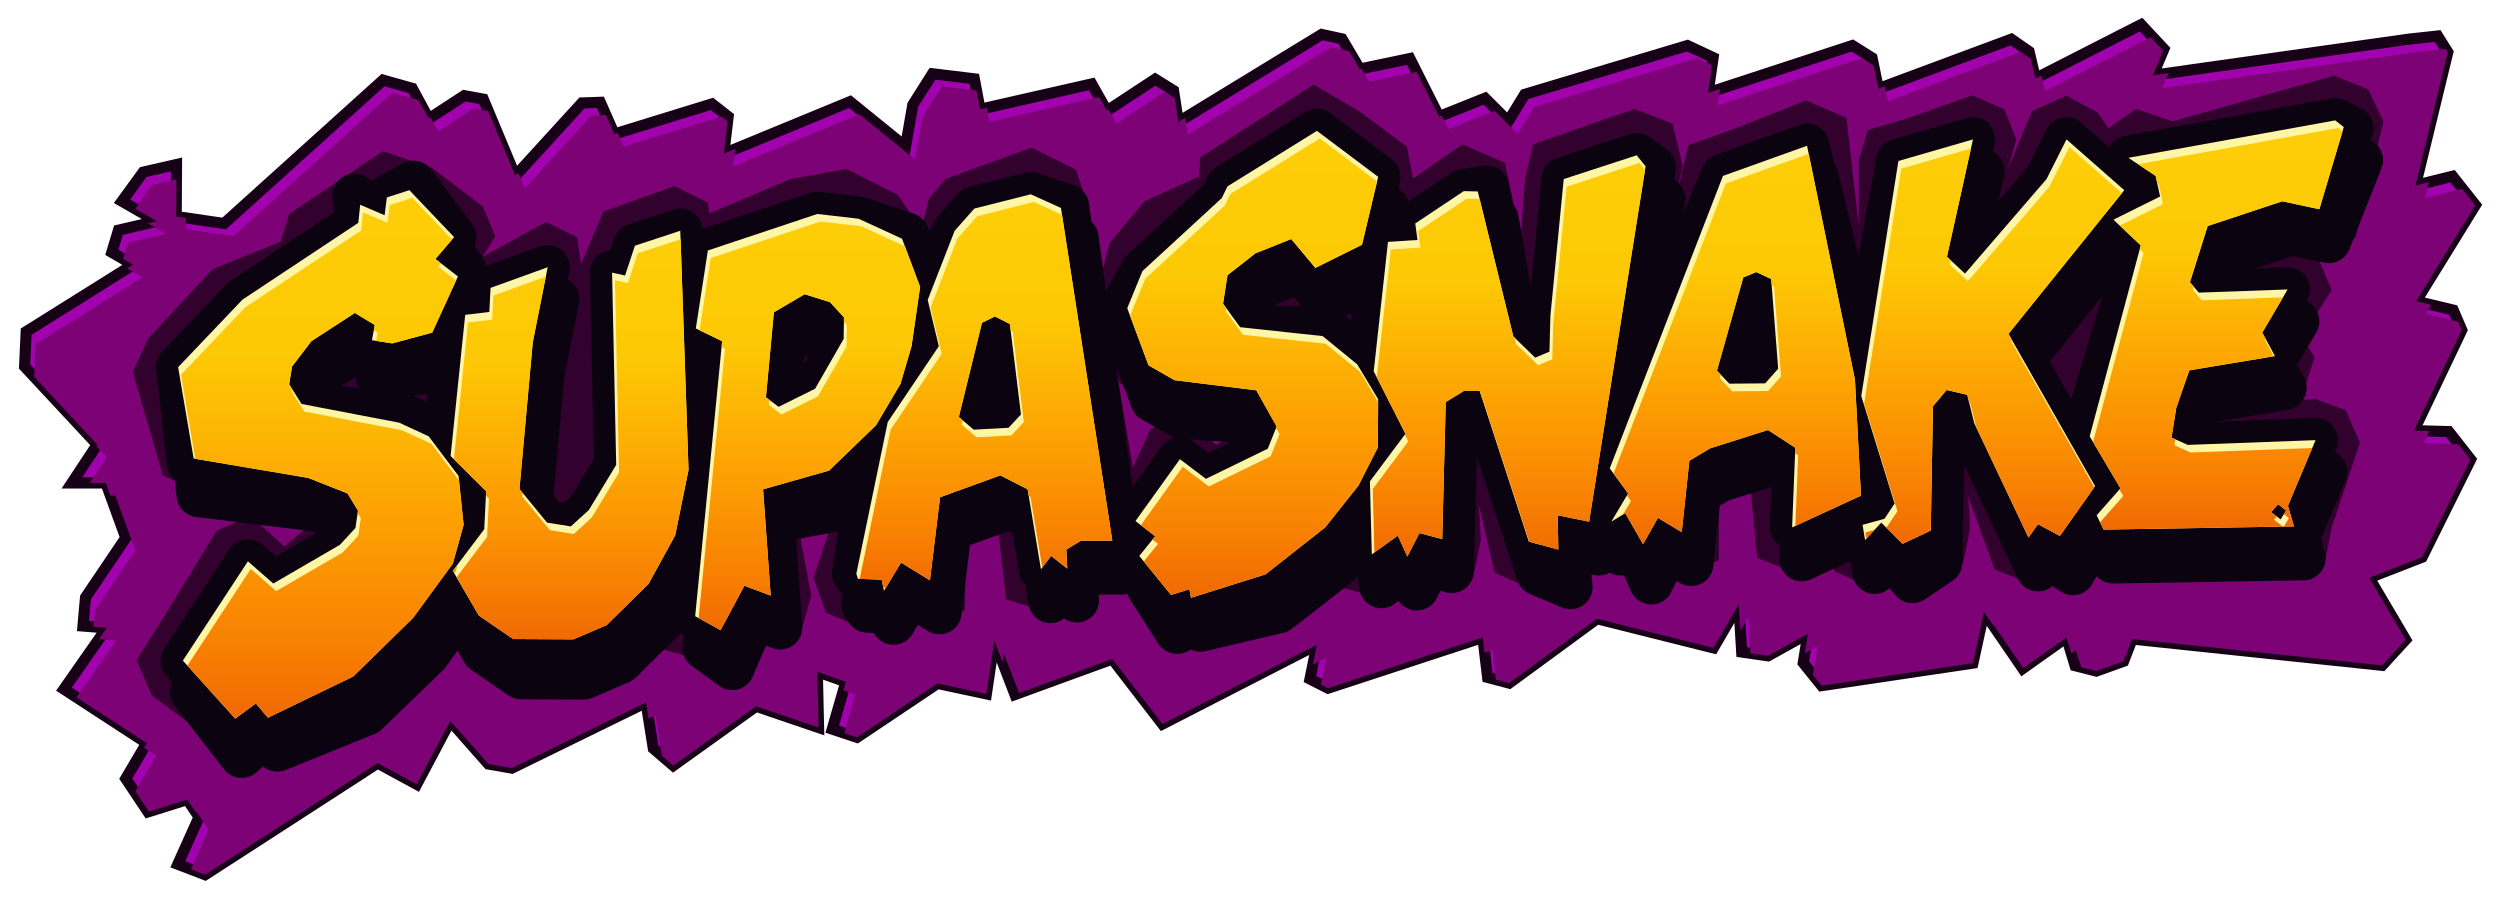
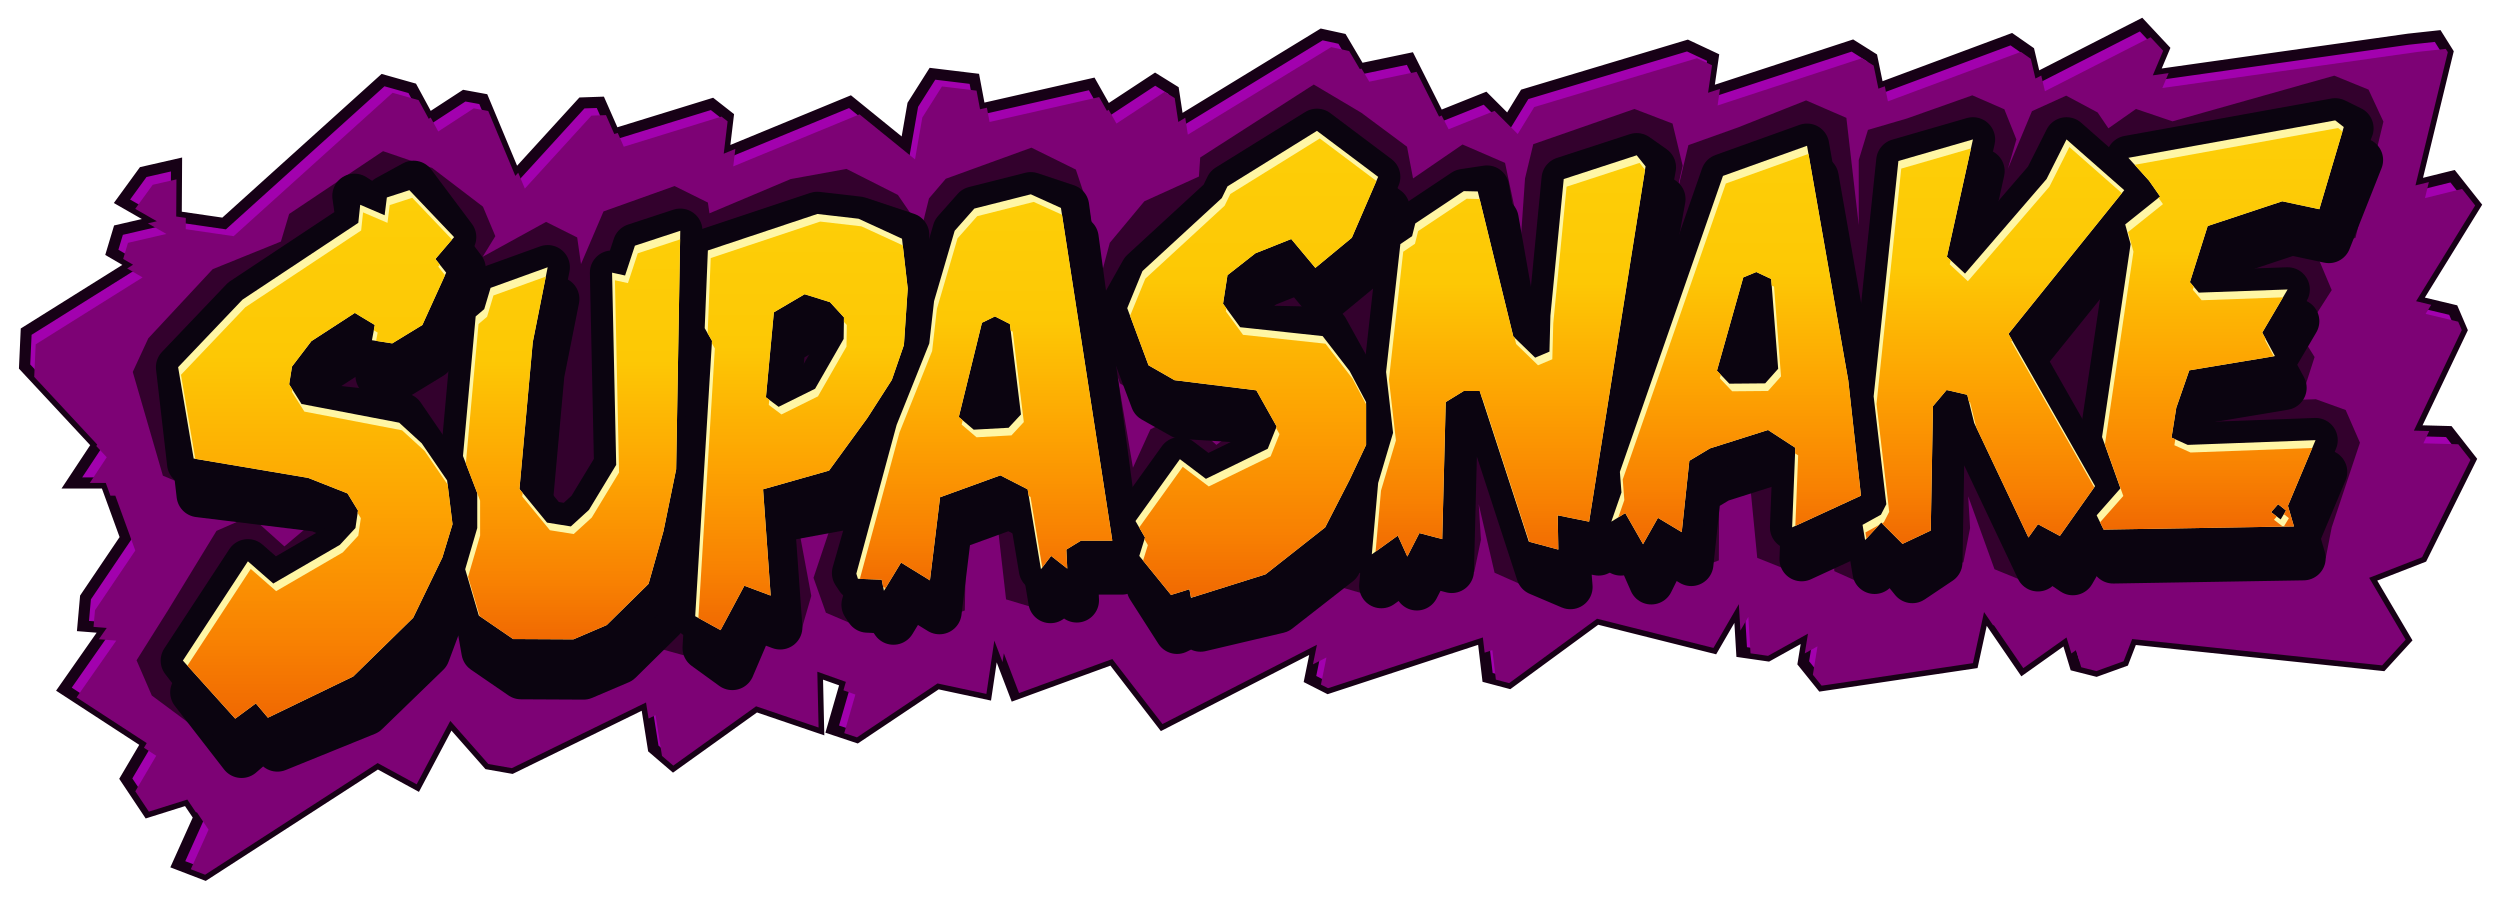
<svg xmlns="http://www.w3.org/2000/svg" viewBox="-56.15 -37.95 788.1 283.5" role="img" aria-label="SupaSnake">
  <defs>
    <linearGradient id="ss-letter" x1="0" y1="0" x2="0" y2="1">
      <stop offset="0" stop-color="#FDCE07" />
      <stop offset="0.3" stop-color="#FDC805" />
      <stop offset="0.58" stop-color="#FDA402" />
      <stop offset="0.84" stop-color="#F88102" />
      <stop offset="1" stop-color="#EF6602" />
    </linearGradient>
    <clipPath id="ss-ink">
-       <path d="M65.8 24.3 L72.9 22 L87 36.8 L81.1 43.7 L88.2 49.2 L80.1 66.9 L67.5 70.3 L61.1 69.3 L62 64.5 L55.7 60.7 L42 69.6 L35.9 77.6 L35 83.2 L38.9 89.4 L69.7 95.3 L79 99.6 L88.4 112.1 L90 127.5 L86.6 139.7 L74.1 156.8 L55.2 175.3 L28.3 188.3 L24.5 183.8 L18 188.6 L1.5 170.3 L22 139 L30 146 L51 133.8 L55.9 128.5 L56.7 123 L53.4 117.6 L41 112.7 L4.9 106.6 L0 77.8 L20.3 56.5 L56.8 32.3 L57.4 26.6 L65.1 29.9 Z" />
-       <path d="M158.3 34.8 L160.9 110.2 L156.7 130.8 L148.3 146.1 L135.1 159.1 L124.6 163.6 L105.6 163.5 L94.8 156.1 L86.6 142 L96.5 128.9 L97.1 116.9 L85.9 105.8 L90.5 61.3 L98.1 60.4 L98.5 52.8 L116.5 46.3 L111.8 69.9 L107.6 116.2 L116.3 126.8 L123.8 128 L129.5 122.8 L138.1 108.6 L136.8 48 L140.9 48.9 L144 39.5 Z" />
-       <path d="M201.5 29.5 L214.5 31 L228.2 37.3 L233.9 52.5 L231.2 71.2 L227.7 83.1 L220 96.1 L205.2 110.4 L184.4 116.3 L186.8 149.8 L178.5 146.7 L171 160.7 L163 156.3 L171.5 69.6 L163.2 65.6 L167 41 Z M197.5 54.8 L187.8 60.5 L185.3 87.3 L189.3 90.3 L200.8 84.6 L209.8 68.9 L209.9 62.1 L205.5 57.3 Z" />
-       <path d="M268.8 23.3 L278.3 27.6 L294.5 132.5 L284.6 132.5 L280 135.3 L280.3 141.3 L275.2 137.3 L272 141.5 L267.8 116.3 L259.2 111.9 L240.2 118.8 L237 145 L227.9 139.4 L222.5 148.3 L221.8 144.8 L214.3 144.5 L213.8 142.9 L223.7 95.1 L239.8 71.2 L236.3 56.6 L244.8 34.8 L251 27.8 Z M257.5 61.8 L253.4 63.8 L246.1 93.5 L250.8 97.5 L261.8 96.9 L265.7 92.7 L262.2 64.2 Z" />
-       <path d="M359 3.3 L378.3 17.8 L373.2 39.2 L358.5 46.5 L350.9 37.4 L339.6 41.9 L330.8 48.8 L329.4 57.8 L334.8 65.2 L360.8 68 L371.7 76.9 L378.3 87.9 L378.2 103.1 L372.1 115.1 L361.6 128.3 L342.8 143.1 L319.3 150.5 L318.8 147.8 L313 149.6 L303 137.3 L308 131.1 L301.8 126.3 L315.8 106.8 L324 113 L343.5 103.5 L346.3 96.5 L339.9 85.1 L314.1 81.9 L305.9 77.2 L299.2 59.2 L304 47.5 L329 24.5 L330.8 20.8 Z" />
-       <path d="M459.8 11 L462.6 14.5 L444.8 126.5 L434.9 124.5 L435.1 135.3 L425.8 132.8 L410.3 85.3 L405.3 85.3 L399.6 88.8 L398.5 132 L391.3 130.1 L387.5 137.5 L384.5 130.9 L376.3 136.8 L375.7 113.8 L386.9 98.8 L376.9 79.1 L381.4 38.3 L390.7 37.7 L390 32.5 L405.3 22.3 L409.7 22.4 L420.9 68.1 L427.8 74.8 L432.3 72.9 L432.6 61.6 L436.8 18.5 Z" />
-       <path d="M513.5 8 L528.6 81.7 L530.5 118.3 L508.8 128.3 L509.8 103.2 L501.2 97.6 L482.9 103.4 L476.4 107.3 L474 129.8 L466.5 125.3 L461.8 133.6 L456.2 123.8 L451.8 126.5 L457.1 117.6 L451.3 109.7 L487 17.5 Z M497.5 47.8 L493.4 49.5 L485.1 78.9 L489 83 L500.3 82.9 L504.4 78.3 L502.2 50 Z" />
-       <path d="M565.8 6 L557.6 43 L563.3 48.3 L589 18.5 L595.3 6 L613.5 22 L577 67.3 L604.3 115.3 L593.2 131 L586.3 127.3 L583.3 131.5 L566.2 95.4 L564 86.5 L557.5 85 L553.2 90.1 L552.5 129.3 L543.6 133.5 L536.9 126.8 L531.8 132.3 L531 127.5 L537.9 125.6 L541.1 120.8 L530.6 86.9 L542.3 12.8 Z" />
-       <path d="M680 0 L682.7 2.1 L675 28 L663.3 25.5 L639.8 33.3 L634.2 51 L637 54.3 L665 53.3 L657 66.9 L661 74.3 L634 78.8 L629.9 90.6 L628.4 100 L633.5 102.3 L673.8 100.8 L665.1 121.5 L667 128 L607 129 L604.8 124.5 L612.3 116 L602.6 99.6 L618.7 39.4 L610.1 31.3 L624.8 24 L623.4 17.5 L614.8 11.8 Z M662 121 L659.8 123.5 L662.8 125.8 L664.5 123 Z" />
+       <path d="M65.8 24.3 L72.9 22 L87 36.8 L81.1 43.7 L84.5 48 L77 64.5 L67.5 70.3 L61.1 69.3 L62 64.5 L55.7 60.7 L42 69.6 L35.9 77.6 L35 83.2 L38.9 89.4 L69.7 95.3 L76.8 101.8 L84.8 113.5 L86.5 127.3 L83.3 137.8 L74.1 156.8 L55.2 175.3 L28.3 188.3 L24.5 183.8 L18 188.6 L1.5 170.3 L22 139 L30 146 L51 133.8 L55.9 128.5 L56.7 123 L53.4 117.6 L41 112.7 L4.9 106.6 L0 77.8 L20.3 56.5 L56.8 32.3 L57.4 26.6 L65.1 29.9 Z" />
+       <path d="M158.3 34.8 L157 110 L153 129.5 L148.3 146.1 L135.1 159.1 L124.6 163.6 L105.6 163.5 L94.8 156.1 L90.5 141.5 L94.3 128.5 L94.3 117.5 L89.8 105.8 L93.8 61.8 L96.5 59.5 L98.5 52.8 L116.5 46.3 L111.8 69.9 L107.6 116.2 L116.3 126.8 L123.8 128 L129.5 122.8 L138.1 108.6 L136.8 48 L140.9 48.9 L144 39.5 Z" />
+       <path d="M201.5 29.5 L214.5 31 L228.2 37.3 L230 53 L228.8 70.8 L225 81.8 L217.3 93.8 L205.2 110.4 L184.4 116.3 L186.8 149.8 L178.5 146.7 L171 160.7 L163 156.3 L168.3 69.5 L166 65.5 L167 41 Z M197.5 54.8 L187.8 60.5 L185.3 87.3 L189.3 90.3 L200.8 84.6 L209.8 68.9 L209.9 62.1 L205.5 57.3 Z" />
+       <path d="M268.8 23.3 L278.3 27.6 L294.5 132.5 L284.6 132.5 L280 135.3 L280.3 141.3 L275.2 137.3 L272 141.5 L267.8 116.3 L259.2 111.9 L240.2 118.8 L237 145 L227.9 139.4 L222.5 148.3 L221.8 144.8 L214.3 144.5 L213.8 142.9 L226.5 96 L236.8 70.3 L238.3 57 L244.8 34.8 L251 27.8 Z M257.5 61.8 L253.4 63.8 L246.1 93.5 L250.8 97.5 L261.8 96.9 L265.7 92.7 L262.2 64.2 Z" />
+       <path d="M359 3.3 L378.3 17.8 L370 37 L358.5 46.5 L350.9 37.4 L339.6 41.9 L330.8 48.8 L329.4 57.8 L334.8 65.2 L360.8 68 L369.3 79 L374.5 88.8 L374.5 102.3 L369.3 113.3 L361.6 128.3 L342.8 143.1 L319.3 150.5 L318.8 147.8 L313 149.6 L303 137.3 L304.8 131.5 L301.8 126.3 L315.8 106.8 L324 113 L343.5 103.5 L346.3 96.5 L339.9 85.1 L314.1 81.9 L305.9 77.2 L299.2 59.2 L304 47.5 L329 24.5 L330.8 20.8 Z" />
+       <path d="M459.8 11 L462.6 14.5 L444.8 126.5 L434.9 124.5 L435.1 135.3 L425.8 132.8 L410.3 85.3 L405.3 85.3 L399.6 88.8 L398.5 132 L391.3 130.1 L387.5 137.5 L384.5 130.9 L376.3 136.8 L378.3 114.3 L383 98.5 L380.8 79.3 L385.3 39 L389 36.5 L390 32.5 L405.3 22.3 L409.7 22.4 L420.9 68.1 L427.8 74.8 L432.3 72.9 L432.6 61.6 L436.8 18.5 Z" />
+       <path d="M513.5 8 L526.5 82 L530.5 118.3 L508.8 128.3 L509.8 103.2 L501.2 97.6 L482.9 103.4 L476.4 107.3 L474 129.8 L466.5 125.3 L461.8 133.6 L456.2 123.8 L451.8 126.5 L455 117.3 L454.5 110.8 L487 17.5 Z M497.5 47.8 L493.4 49.5 L485.1 78.9 L489 83 L500.3 82.9 L504.4 78.3 L502.2 50 Z" />
+       <path d="M565.8 6 L557.6 43 L563.3 48.3 L589 18.5 L595.3 6 L613.5 22 L577 67.3 L604.3 115.3 L593.2 131 L586.3 127.3 L583.3 131.5 L566.2 95.4 L564 86.5 L557.5 85 L553.2 90.1 L552.5 129.3 L543.6 133.5 L536.9 126.8 L531.8 132.3 L531 127.5 L536.8 124.3 L538.5 121 L534.5 87 L542.3 12.8 Z" />
+       <path d="M680 0 L682.7 2.1 L675 28 L663.3 25.5 L639.8 33.3 L634.2 51 L637 54.3 L665 53.3 L657 66.9 L661 74.3 L634 78.8 L629.9 90.6 L628.4 100 L633.5 102.3 L673.8 100.8 L665.1 121.5 L667 128 L607 129 L604.8 124.5 L612.3 116 L606.5 99.8 L615.5 39 L613.8 32.8 L624.8 24 L621.3 19 L614.8 11.8 Z M662 121 L659.8 123.5 L662.8 125.8 L664.5 123 Z" />
    </clipPath>
    <clipPath id="ss-shape">
      <path d="M618.8 -30.2 L626 -22.5 L622.5 -14.2 L703.1 -25.6 L712.3 -26.6 L715.5 -21.5 L705.3 20.5 L717 17.6 L724.2 26.7 L705.5 57 L717.2 59.8 L719.9 66.1 L704.8 97.8 L715.8 98.1 L722.7 106.9 L707.4 137.7 L690.7 144.2 L702.2 163.7 L694.8 171.8 L616 163.5 L613.3 170.5 L604.7 173.6 L598 171.9 L595.3 163 L581.5 172.8 L569.3 155 L565.8 171.1 L518.1 178.2 L512.3 171 L513.8 161.8 L501.2 168.8 L492.9 167.6 L492 152.5 L484 166.3 L447.3 157.1 L419.6 177.4 L412.8 175.6 L411.3 163 L362.5 179 L356.8 176.1 L359 165.3 L310.3 190.3 L294.5 169.8 L263.8 181 L257.3 164 L254.8 180.8 L239.4 177.5 L214 194.5 L206.2 191.9 L210.5 177 L201.5 173.8 L201.9 191.4 L182.2 184.7 L156.1 203.4 L149.8 198 L147.5 183.5 L105.2 204.2 L97.8 202.9 L85.8 189.3 L75.2 209.3 L62.9 202.6 L56.3 206.9 L8.5 237.8 L-0.1 234.5 L6.6 219.6 L2.9 214.1 L-9.5 218 L-16.5 207.5 L-9.9 196.3 L-36 179.3 L-22.5 160 L-30 159.4 L-29.2 150.4 L-16.5 131.6 L-22.8 114.3 L-33.5 114.3 L-25.5 102.2 L-48.4 77.6 L-47.9 66.6 L-14.2 45.5 L-20.9 41.6 L-18.8 34.6 L-6.7 31.8 L-17.7 25.5 L-11 16.3 L-0.5 13.9 L-0.6 30.3 L14.5 32.5 L64.6 -12.7 L73.8 -10.1 L79 -0.5 L90.2 -7.8 L96.2 -6.7 L106.3 17.5 L127.3 -5.5 L133.1 -5.7 L137.5 4.3 L168.3 -5.2 L173.4 -1.2 L172 10.5 L211.8 -5.9 L229.3 8.3 L231.6 -4.9 L237.8 -14.7 L251 -13.1 L252.8 -3.5 L288 -11.5 L292.8 -3 L308 -13 L313.8 -9.4 L315.3 0.5 L360.5 -27.1 L366.9 -25.7 L372.5 -16.2 L388.3 -19.5 L397.5 -1.2 L412 -7 L419.3 0.3 L424.5 -8.2 L475.8 -23.6 L483.9 -19.8 L482.3 -8.7 L527.8 -23.6 L534 -19.7 L536 -10 L577.9 -25.6 L583.5 -21.7 L585.5 -13.2 Z" />
    </clipPath>
  </defs>
  <path d="M618.8 -30.2 L626 -22.5 L622.5 -14.2 L703.1 -25.6 L712.3 -26.6 L715.5 -21.5 L705.3 20.5 L717 17.6 L724.2 26.7 L705.5 57 L717.2 59.8 L719.9 66.1 L704.8 97.8 L715.8 98.1 L722.7 106.9 L707.4 137.7 L690.7 144.2 L702.2 163.7 L694.8 171.8 L616 163.5 L613.3 170.5 L604.7 173.6 L598 171.9 L595.3 163 L581.5 172.8 L569.3 155 L565.8 171.1 L518.1 178.2 L512.3 171 L513.8 161.8 L501.2 168.8 L492.9 167.6 L492 152.5 L484 166.3 L447.3 157.1 L419.6 177.4 L412.8 175.6 L411.3 163 L362.5 179 L356.8 176.1 L359 165.3 L310.3 190.3 L294.5 169.8 L263.8 181 L257.3 164 L254.8 180.8 L239.4 177.5 L214 194.5 L206.2 191.9 L210.5 177 L201.5 173.8 L201.9 191.4 L182.2 184.7 L156.1 203.4 L149.8 198 L147.5 183.5 L105.2 204.2 L97.8 202.9 L85.8 189.3 L75.2 209.3 L62.9 202.6 L56.3 206.9 L8.5 237.8 L-0.1 234.5 L6.6 219.6 L2.9 214.1 L-9.5 218 L-16.5 207.5 L-9.9 196.3 L-36 179.3 L-22.5 160 L-30 159.4 L-29.2 150.4 L-16.5 131.6 L-22.8 114.3 L-33.5 114.3 L-25.5 102.2 L-48.4 77.6 L-47.9 66.6 L-14.2 45.5 L-20.9 41.6 L-18.8 34.6 L-6.7 31.8 L-17.7 25.5 L-11 16.3 L-0.5 13.9 L-0.6 30.3 L14.5 32.5 L64.6 -12.7 L73.8 -10.1 L79 -0.5 L90.2 -7.8 L96.2 -6.7 L106.3 17.5 L127.3 -5.5 L133.1 -5.7 L137.5 4.3 L168.3 -5.2 L173.4 -1.2 L172 10.5 L211.8 -5.9 L229.3 8.3 L231.6 -4.9 L237.8 -14.7 L251 -13.1 L252.8 -3.5 L288 -11.5 L292.8 -3 L308 -13 L313.8 -9.4 L315.3 0.5 L360.5 -27.1 L366.9 -25.7 L372.5 -16.2 L388.3 -19.5 L397.5 -1.2 L412 -7 L419.3 0.3 L424.5 -8.2 L475.8 -23.6 L483.9 -19.8 L482.3 -8.7 L527.8 -23.6 L534 -19.7 L536 -10 L577.9 -25.6 L583.5 -21.7 L585.5 -13.2 Z" fill="#A201AE" stroke="#170116" stroke-width="3.5" stroke-linejoin="miter" stroke-miterlimit="4" />
  <g clip-path="url(#ss-shape)">
    <path d="M618.8 -30.2 L626 -22.5 L622.5 -14.2 L703.1 -25.6 L712.3 -26.6 L715.5 -21.5 L705.3 20.5 L717 17.6 L724.2 26.7 L705.5 57 L717.2 59.8 L719.9 66.1 L704.8 97.8 L715.8 98.1 L722.7 106.9 L707.4 137.7 L690.7 144.2 L702.2 163.7 L694.8 171.8 L616 163.5 L613.3 170.5 L604.7 173.6 L598 171.9 L595.3 163 L581.5 172.8 L569.3 155 L565.8 171.1 L518.1 178.2 L512.3 171 L513.8 161.8 L501.2 168.8 L492.9 167.6 L492 152.5 L484 166.3 L447.3 157.1 L419.6 177.4 L412.8 175.6 L411.3 163 L362.5 179 L356.8 176.1 L359 165.3 L310.3 190.3 L294.5 169.8 L263.8 181 L257.3 164 L254.8 180.8 L239.4 177.5 L214 194.5 L206.2 191.9 L210.5 177 L201.5 173.8 L201.9 191.4 L182.2 184.7 L156.1 203.4 L149.8 198 L147.5 183.5 L105.2 204.2 L97.8 202.9 L85.8 189.3 L75.2 209.3 L62.9 202.6 L56.3 206.9 L8.5 237.8 L-0.1 234.5 L6.6 219.6 L2.9 214.1 L-9.5 218 L-16.5 207.5 L-9.9 196.3 L-36 179.3 L-22.5 160 L-30 159.4 L-29.2 150.4 L-16.5 131.6 L-22.8 114.3 L-33.5 114.3 L-25.5 102.2 L-48.4 77.6 L-47.9 66.6 L-14.2 45.5 L-20.9 41.6 L-18.8 34.6 L-6.7 31.8 L-17.7 25.5 L-11 16.3 L-0.5 13.9 L-0.6 30.3 L14.5 32.5 L64.6 -12.7 L73.8 -10.1 L79 -0.5 L90.2 -7.8 L96.2 -6.7 L106.3 17.5 L127.3 -5.5 L133.1 -5.7 L137.5 4.3 L168.3 -5.2 L173.4 -1.2 L172 10.5 L211.8 -5.9 L229.3 8.3 L231.6 -4.9 L237.8 -14.7 L251 -13.1 L252.8 -3.5 L288 -11.5 L292.8 -3 L308 -13 L313.8 -9.4 L315.3 0.5 L360.5 -27.1 L366.9 -25.7 L372.5 -16.2 L388.3 -19.5 L397.5 -1.2 L412 -7 L419.3 0.3 L424.5 -8.2 L475.8 -23.6 L483.9 -19.8 L482.3 -8.7 L527.8 -23.6 L534 -19.7 L536 -10 L577.9 -25.6 L583.5 -21.7 L585.5 -13.2 Z" fill="#7D0275" transform="translate(3 4)" />
  </g>
  <path d="M679.7 -14.1 L690.5 -9.7 L695.2 0.4 L686.4 37 L675.4 40.8 L648.3 42.5 L665.2 39.9 L674.6 43.3 L678.9 53.5 L669.5 68.2 L673.5 74.6 L669.9 85.8 L642.5 89 L673.9 87.9 L683.3 91.3 L687.8 101.6 L678.9 128.3 L677 138 L667.2 141.6 L611.3 144.4 L597.8 131.8 L583.9 146.1 L572.6 141.5 L564.3 118.5 L564.9 128.5 L562.8 139.3 L552.8 141.7 L531.7 146.4 L522.1 142.1 L521.8 134.3 L510.3 142.9 L497.8 137.9 L495.5 114.3 L485.8 114.4 L485.7 138.7 L474.4 143 L462.2 142.7 L447.7 132.6 L426.5 147.7 L415 142.6 L410 121 L410.7 132.2 L408.6 142.3 L395.4 145.6 L387.7 151 L382.9 144.8 L376 149.9 L365.7 146.9 L365 134.3 L350 150 L320.5 165.1 L310.3 159.9 L296.9 140.7 L288.3 142.9 L289.4 150.8 L280.6 153.7 L271.7 154.2 L261 151 L258.3 127.3 L248.5 127.5 L248 154.5 L237.3 158.3 L231.1 151.5 L222.2 162.9 L204.2 155.2 L200.3 144.2 L209.8 115.8 L194.5 122.5 L199.6 149.9 L196.5 160.6 L170.4 171.7 L152.8 166.8 L152 152.3 L138.7 167.5 L124.5 173.6 L106.4 174.6 L90.8 165.8 L85 154.3 L62.8 182.9 L29.7 202.8 L10.8 195.5 L-8.3 181.3 L-13.1 170.2 L-3.1 154.3 L12.1 129.4 L22.8 124.7 L33.5 134.3 L41.8 127.3 L14.4 120.1 L-4.8 112 L-14.3 79.3 L-9.4 68.7 L10.9 46.9 L32.4 38.2 L35 29.5 L64.6 9.7 L80.1 15 L96.1 27.2 L100 36.5 L96 43 L116 32 L125.8 36.9 L127 45.3 L134.1 28.7 L156.5 20.7 L167 25.9 L167.5 29.3 L193.1 18.5 L210.7 15.3 L226.9 23.5 L234.3 34.3 L236.7 24.6 L242 18.4 L269 8.6 L283 15.5 L287.2 28.1 L301 109.5 L306.5 97.4 L316.3 92.4 L327.3 102.3 L333 98 L306.1 88.7 L296.9 82.9 L288.3 58.8 L293.7 38.6 L304.6 25.5 L321.8 17.7 L322.2 11.7 L358 -11.3 L373 -2.4 L387.4 8.3 L389.3 18.3 L404.9 7.6 L418.3 13.4 L423.3 37 L424.6 18.3 L427.2 7.5 L459.1 -3.6 L471.1 1 L474.3 14.3 L468 41.8 L476.1 7.8 L491.8 2.2 L513.2 -6.3 L525.9 -0.8 L529.8 33 L529.8 12.5 L532.7 3 L545 -0.6 L565.6 -7.9 L575.7 -3.5 L579.5 6 L576.8 15.3 L584.4 -2.9 L595.2 -7.8 L605.1 -2.5 L608.5 2.5 L617.2 -3.6 L628.7 0.3 Z" fill="#33012D" />
  <g fill="#0B0410" stroke="#0B0410" stroke-width="14" stroke-linejoin="round" transform="translate(3 10)">
-     <path d="M65.8 24.3 L74.2 19.7 L87 36.8 L81.1 43.7 L90.1 49.8 L81.7 68.1 L67.5 70.3 L59.9 70.5 L62 64.5 L55.7 60.7 L42 69.6 L35.9 77.6 L35 83.2 L38.9 89.4 L70.7 92.9 L81 97.7 L90.3 111.4 L92.4 127.6 L88.4 140.7 L75.7 158.2 L56.4 176.9 L28.3 188.3 L24.5 183.8 L17 190.3 L1.5 170.3 L22 139 L30 146 L51 133.8 L55.9 128.5 L56.7 123 L53.4 117.6 L41 112.7 L3.5 108.1 L0 77.8 L20.3 56.5 L56.8 32.3 L55.6 23.8 L65.1 29.9 Z" />
-     <path d="M158.3 34.8 L162.9 110.3 L158.6 131.4 L149.9 147.3 L136.3 160.7 L124.8 165.6 L105.1 165.5 L93.3 157.4 L84.7 142.3 L96.5 128.9 L97.1 116.9 L83.9 105.8 L87.9 60.9 L98.1 60.4 L98.5 52.8 L116.5 46.3 L111.8 69.9 L107.6 116.2 L116.3 126.8 L123.8 128 L129.5 122.8 L138.1 108.6 L136.8 48 L140.9 48.9 L144 39.5 Z" />
-     <path d="M201.5 29.5 L214.5 31 L229.8 36.1 L235.9 52.3 L234.5 71.7 L229.5 84 L221.7 97.5 L206.6 112.2 L184.4 116.3 L186.8 149.8 L178.5 146.7 L171.7 162.6 L163 156.3 L171.5 69.6 L160.1 65.8 L167 41 Z M197.5 54.8 L187.8 60.5 L185.3 87.3 L189.3 90.3 L200.8 84.6 L209.8 68.9 L209.9 62.1 L205.5 57.3 Z" />
-     <path d="M268.8 23.3 L280.2 27.1 L294.5 132.5 L284.6 132.5 L280 135.3 L280.3 141.3 L275.2 137.3 L272 141.5 L267.8 116.3 L259.2 111.9 L240.2 118.8 L237 145 L227.9 139.4 L222.5 148.3 L221.8 144.8 L214.3 144.5 L213.1 142.7 L220.9 94.3 L239.8 71.2 L233.7 56 L244.8 34.8 L251 27.8 Z M257.5 61.8 L253.4 63.8 L246.1 93.5 L250.8 97.5 L261.8 96.9 L265.7 92.7 L262.2 64.2 Z" />
-     <path d="M359 3.3 L378.3 17.8 L374.9 40.3 L358.5 46.5 L350.9 37.4 L339.6 41.9 L330.8 48.8 L329.4 57.8 L334.8 65.2 L362 65.8 L373.7 75.2 L380.3 87.5 L380.3 103.5 L373.9 116.3 L363 129.8 L343.9 144.7 L319.3 150.5 L318.8 147.8 L311.9 151.2 L303 137.3 L308 131.1 L301.8 126.3 L315.8 106.8 L324 113 L343.5 103.5 L346.3 96.5 L339.9 85.1 L313.4 83.4 L304.2 78.2 L297.2 59.6 L304 47.5 L329 24.5 L330.8 20.8 Z" />
-     <path d="M459.8 11 L465.2 14.8 L444.8 126.5 L434.9 124.5 L435.9 137.1 L425.8 132.8 L410.3 85.3 L405.3 85.3 L399.6 88.8 L398.5 132 L391.3 130.1 L387.5 137.5 L384.5 130.9 L376.3 136.8 L372.4 113.2 L386.9 98.8 L374.9 79 L379.5 37.9 L390.7 37.7 L390 32.5 L405.3 22.3 L412.6 21.2 L420.9 68.1 L427.8 74.8 L432.3 72.9 L432.6 61.6 L436.8 18.5 Z" />
-     <path d="M513.5 8 L531.5 81.2 L530.5 118.3 L508.8 128.3 L509.8 103.2 L501.2 97.6 L482.9 103.4 L476.4 107.3 L474 129.8 L466.5 125.3 L461.4 135.6 L456.2 123.8 L451.8 126.5 L457.1 117.6 L448.9 108.9 L487 17.5 Z M497.5 47.8 L493.4 49.5 L485.1 78.9 L489 83 L500.3 82.9 L504.4 78.3 L502.2 50 Z" />
-     <path d="M565.8 6 L557.6 43 L563.3 48.3 L589 18.5 L595.3 6 L613.5 22 L577 67.3 L604.3 115.3 L594.3 132.7 L586.3 127.3 L583.3 131.5 L566.2 95.4 L564 86.5 L557.5 85 L553.2 90.1 L552.5 129.3 L543.7 135.2 L536.9 126.8 L531.8 132.3 L531 127.5 L537.9 125.6 L541.1 120.8 L528.6 86.8 L542.3 12.8 Z" />
-     <path d="M680 0 L685.1 2.5 L675 28 L663.3 25.5 L639.8 33.3 L634.2 51 L637 54.3 L665 53.3 L657 66.9 L661 74.3 L634 78.8 L629.9 90.6 L628.4 100 L633.5 102.3 L673.8 100.8 L665.1 121.5 L667 128 L607 129 L604.8 124.5 L612.3 116 L600.6 99.5 L618.7 39.4 L608.3 30.6 L624.8 24 L623.4 17.5 L614.8 11.8 Z M662 121 L659.8 123.5 L662.8 125.8 L664.5 123 Z" />
+     <path d="M65.8 24.3 L74.2 19.7 L87 36.8 L81.1 43.7 L84.5 48 L77 64.5 L67.5 70.3 L59.9 70.5 L62 64.5 L55.7 60.7 L42 69.6 L35.9 77.6 L35 83.2 L38.9 89.4 L70.7 92.9 L76.8 101.8 L84.8 113.5 L86.5 127.3 L83.3 137.8 L75.7 158.2 L56.4 176.9 L28.3 188.3 L24.5 183.8 L17 190.3 L1.5 170.3 L22 139 L30 146 L51 133.8 L55.9 128.5 L56.7 123 L53.4 117.6 L41 112.7 L3.5 108.1 L0 77.8 L20.3 56.5 L56.8 32.3 L55.6 23.8 L65.1 29.9 Z" />
+     <path d="M158.3 34.8 L157 110 L153 129.5 L149.9 147.3 L136.3 160.7 L124.8 165.6 L105.1 165.5 L93.3 157.4 L90.5 141.5 L94.3 128.5 L94.3 117.5 L89.8 105.8 L93.8 61.8 L96.5 59.5 L98.5 52.8 L116.5 46.3 L111.8 69.9 L107.6 116.2 L116.3 126.8 L123.8 128 L129.5 122.8 L138.1 108.6 L136.8 48 L140.9 48.9 L144 39.5 Z" />
+     <path d="M201.5 29.5 L214.5 31 L229.8 36.1 L230 53 L228.8 70.8 L225 81.8 L217.3 93.8 L206.6 112.2 L184.4 116.3 L186.8 149.8 L178.5 146.7 L171.7 162.6 L163 156.3 L168.3 69.5 L166 65.5 L167 41 Z M197.5 54.8 L187.8 60.5 L185.3 87.3 L189.3 90.3 L200.8 84.6 L209.8 68.9 L209.9 62.1 L205.5 57.3 Z" />
+     <path d="M268.8 23.3 L280.2 27.1 L294.5 132.5 L284.6 132.5 L280 135.3 L280.3 141.3 L275.2 137.3 L272 141.5 L267.8 116.3 L259.2 111.9 L240.2 118.8 L237 145 L227.9 139.4 L222.5 148.3 L221.8 144.8 L214.3 144.5 L213.1 142.7 L226.5 96 L236.8 70.3 L238.3 57 L244.8 34.8 L251 27.8 Z M257.5 61.8 L253.4 63.8 L246.1 93.5 L250.8 97.5 L261.8 96.9 L265.7 92.7 L262.2 64.2 Z" />
+     <path d="M359 3.3 L378.3 17.8 L370 37 L358.5 46.5 L350.9 37.4 L339.6 41.9 L330.8 48.8 L329.4 57.8 L334.8 65.2 L362 65.8 L369.3 79 L374.5 88.8 L374.5 102.3 L369.3 113.3 L363 129.8 L343.9 144.7 L319.3 150.5 L318.8 147.8 L311.9 151.2 L303 137.3 L304.8 131.5 L301.8 126.3 L315.8 106.8 L324 113 L343.5 103.5 L346.3 96.5 L339.9 85.1 L313.4 83.4 L304.2 78.2 L297.2 59.6 L304 47.5 L329 24.5 L330.8 20.8 Z" />
+     <path d="M459.8 11 L465.2 14.8 L444.8 126.5 L434.9 124.5 L435.9 137.1 L425.8 132.8 L410.3 85.3 L405.3 85.3 L399.6 88.8 L398.5 132 L391.3 130.1 L387.5 137.5 L384.5 130.9 L376.3 136.8 L378.3 114.3 L383 98.5 L380.8 79.3 L385.3 39 L389 36.5 L390 32.5 L405.3 22.3 L412.6 21.2 L420.9 68.1 L427.8 74.8 L432.3 72.9 L432.6 61.6 L436.8 18.5 Z" />
+     <path d="M513.5 8 L526.5 82 L530.5 118.3 L508.8 128.3 L509.8 103.2 L501.2 97.6 L482.9 103.4 L476.4 107.3 L474 129.8 L466.5 125.3 L461.4 135.6 L456.2 123.8 L451.8 126.5 L455 117.3 L454.5 110.8 L487 17.5 Z M497.5 47.8 L493.4 49.5 L485.1 78.9 L489 83 L500.3 82.9 L504.4 78.3 L502.2 50 Z" />
+     <path d="M565.8 6 L557.6 43 L563.3 48.3 L589 18.5 L595.3 6 L613.5 22 L577 67.3 L604.3 115.3 L594.3 132.7 L586.3 127.3 L583.3 131.5 L566.2 95.4 L564 86.5 L557.5 85 L553.2 90.1 L552.5 129.3 L543.7 135.2 L536.9 126.8 L531.8 132.3 L531 127.5 L536.8 124.3 L538.5 121 L534.5 87 L542.3 12.8 Z" />
+     <path d="M680 0 L685.1 2.5 L675 28 L663.3 25.5 L639.8 33.3 L634.2 51 L637 54.3 L665 53.3 L657 66.9 L661 74.3 L634 78.8 L629.9 90.6 L628.4 100 L633.5 102.3 L673.8 100.8 L665.1 121.5 L667 128 L607 129 L604.8 124.5 L612.3 116 L606.5 99.8 L615.5 39 L613.8 32.8 L624.8 24 L621.3 19 L614.8 11.8 Z M662 121 L659.8 123.5 L662.8 125.8 L664.5 123 Z" />
  </g>
  <g fill="#0B0410" stroke="#0B0410" stroke-width="14" stroke-linejoin="round">
-     <path d="M65.8 24.3 L74.2 19.7 L87 36.8 L81.1 43.7 L90.1 49.8 L81.7 68.1 L67.5 70.3 L59.9 70.5 L62 64.5 L55.7 60.7 L42 69.6 L35.9 77.6 L35 83.2 L38.9 89.4 L70.7 92.9 L81 97.7 L90.3 111.4 L92.4 127.6 L88.4 140.7 L75.7 158.2 L56.4 176.9 L28.3 188.3 L24.5 183.8 L17 190.3 L1.5 170.3 L22 139 L30 146 L51 133.8 L55.9 128.5 L56.7 123 L53.4 117.6 L41 112.7 L3.5 108.1 L0 77.8 L20.3 56.5 L56.8 32.3 L55.6 23.8 L65.1 29.9 Z" />
-     <path d="M158.3 34.8 L162.9 110.3 L158.6 131.4 L149.9 147.3 L136.3 160.7 L124.8 165.6 L105.1 165.5 L93.3 157.4 L84.7 142.3 L96.5 128.9 L97.1 116.9 L83.9 105.8 L87.9 60.9 L98.1 60.4 L98.5 52.8 L116.5 46.3 L111.8 69.9 L107.6 116.2 L116.3 126.8 L123.8 128 L129.5 122.8 L138.1 108.6 L136.8 48 L140.9 48.9 L144 39.5 Z" />
-     <path d="M201.5 29.5 L214.5 31 L229.8 36.1 L235.9 52.3 L234.5 71.7 L229.5 84 L221.7 97.5 L206.6 112.2 L184.4 116.3 L186.8 149.8 L178.5 146.7 L171.7 162.6 L163 156.3 L171.5 69.6 L160.1 65.8 L167 41 Z M197.5 54.8 L187.8 60.5 L185.3 87.3 L189.3 90.3 L200.8 84.6 L209.8 68.9 L209.9 62.1 L205.5 57.3 Z" />
-     <path d="M268.8 23.3 L280.2 27.1 L294.5 132.5 L284.6 132.5 L280 135.3 L280.3 141.3 L275.2 137.3 L272 141.5 L267.8 116.3 L259.2 111.9 L240.2 118.8 L237 145 L227.9 139.4 L222.5 148.3 L221.8 144.8 L214.3 144.5 L213.1 142.7 L220.9 94.3 L239.8 71.2 L233.7 56 L244.8 34.8 L251 27.8 Z M257.5 61.8 L253.4 63.8 L246.1 93.5 L250.8 97.5 L261.8 96.9 L265.7 92.7 L262.2 64.2 Z" />
-     <path d="M359 3.3 L378.3 17.8 L374.9 40.3 L358.5 46.5 L350.9 37.4 L339.6 41.9 L330.8 48.8 L329.4 57.8 L334.8 65.2 L362 65.8 L373.7 75.2 L380.3 87.5 L380.3 103.5 L373.9 116.3 L363 129.8 L343.9 144.7 L319.3 150.5 L318.8 147.8 L311.9 151.2 L303 137.3 L308 131.1 L301.8 126.3 L315.8 106.8 L324 113 L343.5 103.5 L346.3 96.5 L339.9 85.1 L313.4 83.4 L304.2 78.2 L297.2 59.6 L304 47.5 L329 24.5 L330.8 20.8 Z" />
-     <path d="M459.8 11 L465.2 14.8 L444.8 126.5 L434.9 124.5 L435.9 137.1 L425.8 132.8 L410.3 85.3 L405.3 85.3 L399.6 88.8 L398.5 132 L391.3 130.1 L387.5 137.5 L384.5 130.9 L376.3 136.8 L372.4 113.2 L386.9 98.8 L374.9 79 L379.5 37.9 L390.7 37.7 L390 32.5 L405.3 22.3 L412.6 21.2 L420.9 68.1 L427.8 74.8 L432.3 72.9 L432.6 61.6 L436.8 18.5 Z" />
-     <path d="M513.5 8 L531.5 81.2 L530.5 118.3 L508.8 128.3 L509.8 103.2 L501.2 97.6 L482.9 103.4 L476.4 107.3 L474 129.8 L466.5 125.3 L461.4 135.6 L456.2 123.8 L451.8 126.5 L457.1 117.6 L448.9 108.9 L487 17.5 Z M497.5 47.8 L493.4 49.5 L485.1 78.9 L489 83 L500.3 82.9 L504.4 78.3 L502.2 50 Z" />
-     <path d="M565.8 6 L557.6 43 L563.3 48.3 L589 18.5 L595.3 6 L613.5 22 L577 67.3 L604.3 115.3 L594.3 132.7 L586.3 127.3 L583.3 131.5 L566.2 95.4 L564 86.5 L557.5 85 L553.2 90.1 L552.5 129.3 L543.7 135.2 L536.9 126.8 L531.8 132.3 L531 127.5 L537.9 125.6 L541.1 120.8 L528.6 86.8 L542.3 12.8 Z" />
-     <path d="M680 0 L685.1 2.5 L675 28 L663.3 25.5 L639.8 33.3 L634.2 51 L637 54.3 L665 53.3 L657 66.9 L661 74.3 L634 78.8 L629.9 90.6 L628.4 100 L633.5 102.3 L673.8 100.8 L665.1 121.5 L667 128 L607 129 L604.8 124.5 L612.3 116 L600.6 99.5 L618.7 39.4 L608.3 30.6 L624.8 24 L623.4 17.5 L614.8 11.8 Z M662 121 L659.8 123.5 L662.8 125.8 L664.5 123 Z" />
+     <path d="M65.8 24.3 L74.2 19.7 L87 36.8 L81.1 43.7 L84.5 48 L77 64.5 L67.5 70.3 L59.9 70.5 L62 64.5 L55.7 60.7 L42 69.6 L35.9 77.6 L35 83.2 L38.9 89.4 L70.7 92.9 L76.8 101.8 L84.8 113.5 L86.5 127.3 L83.3 137.8 L75.7 158.2 L56.4 176.9 L28.3 188.3 L24.5 183.8 L17 190.3 L1.5 170.3 L22 139 L30 146 L51 133.8 L55.9 128.5 L56.7 123 L53.4 117.6 L41 112.7 L3.5 108.1 L0 77.8 L20.3 56.5 L56.8 32.3 L55.6 23.8 L65.1 29.9 Z" />
+     <path d="M158.3 34.8 L157 110 L153 129.5 L149.9 147.3 L136.3 160.7 L124.8 165.6 L105.1 165.5 L93.3 157.4 L90.5 141.5 L94.3 128.5 L94.3 117.5 L89.8 105.8 L93.8 61.8 L96.5 59.5 L98.5 52.8 L116.5 46.3 L111.8 69.9 L107.6 116.2 L116.3 126.8 L123.8 128 L129.5 122.8 L138.1 108.6 L136.8 48 L140.9 48.9 L144 39.5 Z" />
+     <path d="M201.5 29.5 L214.5 31 L229.8 36.1 L230 53 L228.8 70.8 L225 81.8 L217.3 93.8 L206.6 112.2 L184.4 116.3 L186.8 149.8 L178.5 146.7 L171.7 162.6 L163 156.3 L168.3 69.5 L166 65.5 L167 41 Z M197.5 54.8 L187.8 60.5 L185.3 87.3 L189.3 90.3 L200.8 84.6 L209.8 68.9 L209.9 62.1 L205.5 57.3 Z" />
+     <path d="M268.8 23.3 L280.2 27.1 L294.5 132.5 L284.6 132.5 L280 135.3 L280.3 141.3 L275.2 137.3 L272 141.5 L267.8 116.3 L259.2 111.9 L240.2 118.8 L237 145 L227.9 139.4 L222.5 148.3 L221.8 144.8 L214.3 144.5 L213.1 142.7 L226.5 96 L236.8 70.3 L238.3 57 L244.8 34.8 L251 27.8 Z M257.5 61.8 L253.4 63.8 L246.1 93.5 L250.8 97.5 L261.8 96.9 L265.7 92.7 L262.2 64.2 Z" />
+     <path d="M359 3.3 L378.3 17.8 L370 37 L358.5 46.5 L350.9 37.4 L339.6 41.9 L330.8 48.8 L329.4 57.8 L334.8 65.2 L362 65.8 L369.3 79 L374.5 88.8 L374.5 102.3 L369.3 113.3 L363 129.8 L343.9 144.7 L319.3 150.5 L318.8 147.8 L311.9 151.2 L303 137.3 L304.8 131.5 L301.8 126.3 L315.8 106.8 L324 113 L343.5 103.5 L346.3 96.5 L339.9 85.1 L313.4 83.4 L304.2 78.2 L297.2 59.6 L304 47.5 L329 24.5 L330.8 20.8 Z" />
+     <path d="M459.8 11 L465.2 14.8 L444.8 126.5 L434.9 124.5 L435.9 137.1 L425.8 132.8 L410.3 85.3 L405.3 85.3 L399.6 88.8 L398.5 132 L391.3 130.1 L387.5 137.5 L384.5 130.9 L376.3 136.8 L378.3 114.3 L383 98.5 L380.8 79.3 L385.3 39 L389 36.5 L390 32.5 L405.3 22.3 L412.6 21.2 L420.9 68.1 L427.8 74.8 L432.3 72.9 L432.6 61.6 L436.8 18.5 Z" />
+     <path d="M513.5 8 L526.5 82 L530.5 118.3 L508.8 128.3 L509.8 103.2 L501.2 97.6 L482.9 103.4 L476.4 107.3 L474 129.8 L466.5 125.3 L461.4 135.6 L456.2 123.8 L451.8 126.5 L455 117.3 L454.5 110.8 L487 17.5 Z M497.5 47.8 L493.4 49.5 L485.1 78.9 L489 83 L500.3 82.9 L504.4 78.3 L502.2 50 Z" />
+     <path d="M565.8 6 L557.6 43 L563.3 48.3 L589 18.5 L595.3 6 L613.5 22 L577 67.3 L604.3 115.3 L594.3 132.7 L586.3 127.3 L583.3 131.5 L566.2 95.4 L564 86.5 L557.5 85 L553.2 90.1 L552.5 129.3 L543.7 135.2 L536.9 126.8 L531.8 132.3 L531 127.5 L536.8 124.3 L538.5 121 L534.5 87 L542.3 12.8 Z" />
+     <path d="M680 0 L685.1 2.5 L675 28 L663.3 25.5 L639.8 33.3 L634.2 51 L637 54.3 L665 53.3 L657 66.9 L661 74.3 L634 78.8 L629.9 90.6 L628.4 100 L633.5 102.3 L673.8 100.8 L665.1 121.5 L667 128 L607 129 L604.8 124.5 L612.3 116 L606.5 99.8 L615.5 39 L613.8 32.8 L624.8 24 L621.3 19 L614.8 11.8 Z M662 121 L659.8 123.5 L662.8 125.8 L664.5 123 Z" />
  </g>
  <g clip-path="url(#ss-ink)">
    <rect x="-56.15" y="-37.95" width="788.1" height="283.5" fill="#FFF6A5" />
    <g transform="translate(0.9 2.4)">
-       <path d="M65.8 24.3 L72.9 22 L87 36.8 L81.1 43.7 L88.2 49.2 L80.1 66.9 L67.5 70.3 L61.1 69.3 L62 64.5 L55.7 60.7 L42 69.6 L35.9 77.6 L35 83.2 L38.9 89.4 L69.7 95.3 L79 99.6 L88.4 112.1 L90 127.5 L86.6 139.7 L74.1 156.8 L55.2 175.3 L28.3 188.3 L24.5 183.8 L18 188.6 L1.5 170.3 L22 139 L30 146 L51 133.8 L55.9 128.5 L56.7 123 L53.4 117.6 L41 112.7 L4.9 106.6 L0 77.8 L20.3 56.5 L56.8 32.3 L57.4 26.6 L65.1 29.9 Z" fill="url(#ss-letter)" />
-       <path d="M158.3 34.8 L160.9 110.2 L156.7 130.8 L148.3 146.1 L135.1 159.1 L124.6 163.6 L105.6 163.5 L94.8 156.1 L86.6 142 L96.5 128.9 L97.1 116.9 L85.9 105.8 L90.5 61.3 L98.1 60.4 L98.5 52.8 L116.5 46.3 L111.8 69.9 L107.6 116.2 L116.3 126.8 L123.8 128 L129.5 122.8 L138.1 108.6 L136.8 48 L140.9 48.9 L144 39.5 Z" fill="url(#ss-letter)" />
-       <path d="M201.5 29.5 L214.5 31 L228.2 37.3 L233.9 52.5 L231.2 71.2 L227.7 83.1 L220 96.1 L205.2 110.4 L184.4 116.3 L186.8 149.8 L178.5 146.7 L171 160.7 L163 156.3 L171.5 69.6 L163.2 65.6 L167 41 Z M197.5 54.8 L187.8 60.5 L185.3 87.3 L189.3 90.3 L200.8 84.6 L209.8 68.9 L209.9 62.1 L205.5 57.3 Z" fill="url(#ss-letter)" />
-       <path d="M268.8 23.3 L278.3 27.6 L294.5 132.5 L284.6 132.5 L280 135.3 L280.3 141.3 L275.2 137.3 L272 141.5 L267.8 116.3 L259.2 111.9 L240.2 118.8 L237 145 L227.9 139.4 L222.5 148.3 L221.8 144.8 L214.3 144.5 L213.8 142.9 L223.7 95.1 L239.8 71.2 L236.3 56.6 L244.8 34.8 L251 27.8 Z M257.5 61.8 L253.4 63.8 L246.1 93.5 L250.8 97.5 L261.8 96.9 L265.7 92.7 L262.2 64.2 Z" fill="url(#ss-letter)" />
-       <path d="M359 3.3 L378.3 17.8 L373.2 39.2 L358.5 46.5 L350.9 37.4 L339.6 41.9 L330.8 48.8 L329.4 57.8 L334.8 65.2 L360.8 68 L371.7 76.9 L378.3 87.9 L378.2 103.1 L372.1 115.1 L361.6 128.3 L342.8 143.1 L319.3 150.5 L318.8 147.8 L313 149.6 L303 137.3 L308 131.1 L301.8 126.3 L315.8 106.8 L324 113 L343.5 103.5 L346.3 96.5 L339.9 85.1 L314.1 81.9 L305.9 77.2 L299.2 59.2 L304 47.5 L329 24.5 L330.8 20.8 Z" fill="url(#ss-letter)" />
-       <path d="M459.8 11 L462.6 14.5 L444.8 126.5 L434.9 124.5 L435.1 135.3 L425.8 132.8 L410.3 85.3 L405.3 85.3 L399.6 88.8 L398.5 132 L391.3 130.1 L387.5 137.5 L384.5 130.9 L376.3 136.8 L375.7 113.8 L386.9 98.8 L376.9 79.1 L381.4 38.3 L390.7 37.7 L390 32.5 L405.3 22.3 L409.7 22.4 L420.9 68.1 L427.8 74.8 L432.3 72.9 L432.6 61.6 L436.8 18.5 Z" fill="url(#ss-letter)" />
-       <path d="M513.5 8 L528.6 81.7 L530.5 118.3 L508.8 128.3 L509.8 103.2 L501.2 97.6 L482.9 103.4 L476.4 107.3 L474 129.8 L466.5 125.3 L461.8 133.6 L456.2 123.8 L451.8 126.5 L457.1 117.6 L451.3 109.7 L487 17.5 Z M497.5 47.8 L493.4 49.5 L485.1 78.9 L489 83 L500.3 82.9 L504.4 78.3 L502.2 50 Z" fill="url(#ss-letter)" />
-       <path d="M565.8 6 L557.6 43 L563.3 48.3 L589 18.5 L595.3 6 L613.5 22 L577 67.3 L604.3 115.3 L593.2 131 L586.3 127.3 L583.3 131.5 L566.2 95.4 L564 86.5 L557.5 85 L553.2 90.1 L552.5 129.3 L543.6 133.5 L536.9 126.8 L531.8 132.3 L531 127.5 L537.9 125.6 L541.1 120.8 L530.6 86.9 L542.3 12.8 Z" fill="url(#ss-letter)" />
-       <path d="M680 0 L682.7 2.1 L675 28 L663.3 25.5 L639.8 33.3 L634.2 51 L637 54.3 L665 53.3 L657 66.9 L661 74.3 L634 78.8 L629.9 90.6 L628.4 100 L633.5 102.3 L673.8 100.8 L665.1 121.5 L667 128 L607 129 L604.8 124.5 L612.3 116 L602.6 99.6 L618.7 39.4 L610.1 31.3 L624.8 24 L623.4 17.5 L614.8 11.8 Z M662 121 L659.8 123.5 L662.8 125.8 L664.5 123 Z" fill="url(#ss-letter)" />
+       <path d="M65.8 24.3 L72.9 22 L87 36.8 L81.1 43.7 L84.5 48 L77 64.5 L67.5 70.3 L61.1 69.3 L62 64.5 L55.7 60.7 L42 69.6 L35.9 77.6 L35 83.2 L38.9 89.4 L69.7 95.3 L76.8 101.8 L84.8 113.5 L86.5 127.3 L83.3 137.8 L74.1 156.8 L55.2 175.3 L28.3 188.3 L24.5 183.8 L18 188.6 L1.5 170.3 L22 139 L30 146 L51 133.8 L55.9 128.5 L56.7 123 L53.4 117.6 L41 112.7 L4.9 106.6 L0 77.8 L20.3 56.5 L56.8 32.3 L57.4 26.6 L65.1 29.9 Z" fill="url(#ss-letter)" />
+       <path d="M158.3 34.8 L157 110 L153 129.5 L148.3 146.1 L135.1 159.1 L124.6 163.6 L105.6 163.5 L94.8 156.1 L90.5 141.5 L94.3 128.5 L94.3 117.5 L89.8 105.8 L93.8 61.8 L96.5 59.5 L98.5 52.8 L116.5 46.3 L111.8 69.9 L107.6 116.2 L116.3 126.8 L123.8 128 L129.5 122.8 L138.1 108.6 L136.8 48 L140.9 48.9 L144 39.5 Z" fill="url(#ss-letter)" />
+       <path d="M201.5 29.5 L214.5 31 L228.2 37.3 L230 53 L228.8 70.8 L225 81.8 L217.3 93.8 L205.2 110.4 L184.4 116.3 L186.8 149.8 L178.5 146.7 L171 160.7 L163 156.3 L168.3 69.5 L166 65.5 L167 41 Z M197.5 54.8 L187.8 60.5 L185.3 87.3 L189.3 90.3 L200.8 84.6 L209.8 68.9 L209.9 62.1 L205.5 57.3 Z" fill="url(#ss-letter)" />
+       <path d="M268.8 23.3 L278.3 27.6 L294.5 132.5 L284.6 132.5 L280 135.3 L280.3 141.3 L275.2 137.3 L272 141.5 L267.8 116.3 L259.2 111.9 L240.2 118.8 L237 145 L227.9 139.4 L222.5 148.3 L221.8 144.8 L214.3 144.5 L213.8 142.9 L226.5 96 L236.8 70.3 L238.3 57 L244.8 34.8 L251 27.8 Z M257.5 61.8 L253.4 63.8 L246.1 93.5 L250.8 97.5 L261.8 96.9 L265.7 92.7 L262.2 64.2 Z" fill="url(#ss-letter)" />
+       <path d="M359 3.3 L378.3 17.8 L370 37 L358.5 46.5 L350.9 37.4 L339.6 41.9 L330.8 48.8 L329.4 57.8 L334.8 65.2 L360.8 68 L369.3 79 L374.5 88.8 L374.5 102.3 L369.3 113.3 L361.6 128.3 L342.8 143.1 L319.3 150.5 L318.8 147.8 L313 149.6 L303 137.3 L304.8 131.5 L301.8 126.3 L315.8 106.8 L324 113 L343.5 103.5 L346.3 96.5 L339.9 85.1 L314.1 81.9 L305.9 77.2 L299.2 59.2 L304 47.5 L329 24.5 L330.8 20.8 Z" fill="url(#ss-letter)" />
+       <path d="M459.8 11 L462.6 14.5 L444.8 126.5 L434.9 124.5 L435.1 135.3 L425.8 132.8 L410.3 85.3 L405.3 85.3 L399.6 88.8 L398.5 132 L391.3 130.1 L387.5 137.5 L384.5 130.9 L376.3 136.8 L378.3 114.3 L383 98.5 L380.8 79.3 L385.3 39 L389 36.5 L390 32.5 L405.3 22.3 L409.7 22.4 L420.9 68.1 L427.8 74.8 L432.3 72.9 L432.6 61.6 L436.8 18.5 Z" fill="url(#ss-letter)" />
+       <path d="M513.5 8 L526.5 82 L530.5 118.3 L508.8 128.3 L509.8 103.2 L501.2 97.6 L482.9 103.4 L476.4 107.3 L474 129.8 L466.5 125.3 L461.8 133.6 L456.2 123.8 L451.8 126.5 L455 117.3 L454.5 110.8 L487 17.5 Z M497.5 47.8 L493.4 49.5 L485.1 78.9 L489 83 L500.3 82.9 L504.4 78.3 L502.2 50 Z" fill="url(#ss-letter)" />
+       <path d="M565.8 6 L557.6 43 L563.3 48.3 L589 18.5 L595.3 6 L613.5 22 L577 67.3 L604.3 115.3 L593.2 131 L586.3 127.3 L583.3 131.5 L566.2 95.4 L564 86.5 L557.5 85 L553.2 90.1 L552.5 129.3 L543.6 133.5 L536.9 126.8 L531.8 132.3 L531 127.5 L536.8 124.3 L538.5 121 L534.5 87 L542.3 12.8 Z" fill="url(#ss-letter)" />
+       <path d="M680 0 L682.7 2.1 L675 28 L663.3 25.5 L639.8 33.3 L634.2 51 L637 54.3 L665 53.3 L657 66.9 L661 74.3 L634 78.8 L629.9 90.6 L628.4 100 L633.5 102.3 L673.8 100.8 L665.1 121.5 L667 128 L607 129 L604.8 124.5 L612.3 116 L606.5 99.8 L615.5 39 L613.8 32.8 L624.8 24 L621.3 19 L614.8 11.8 Z M662 121 L659.8 123.5 L662.8 125.8 L664.5 123 Z" fill="url(#ss-letter)" />
    </g>
  </g>
</svg>
